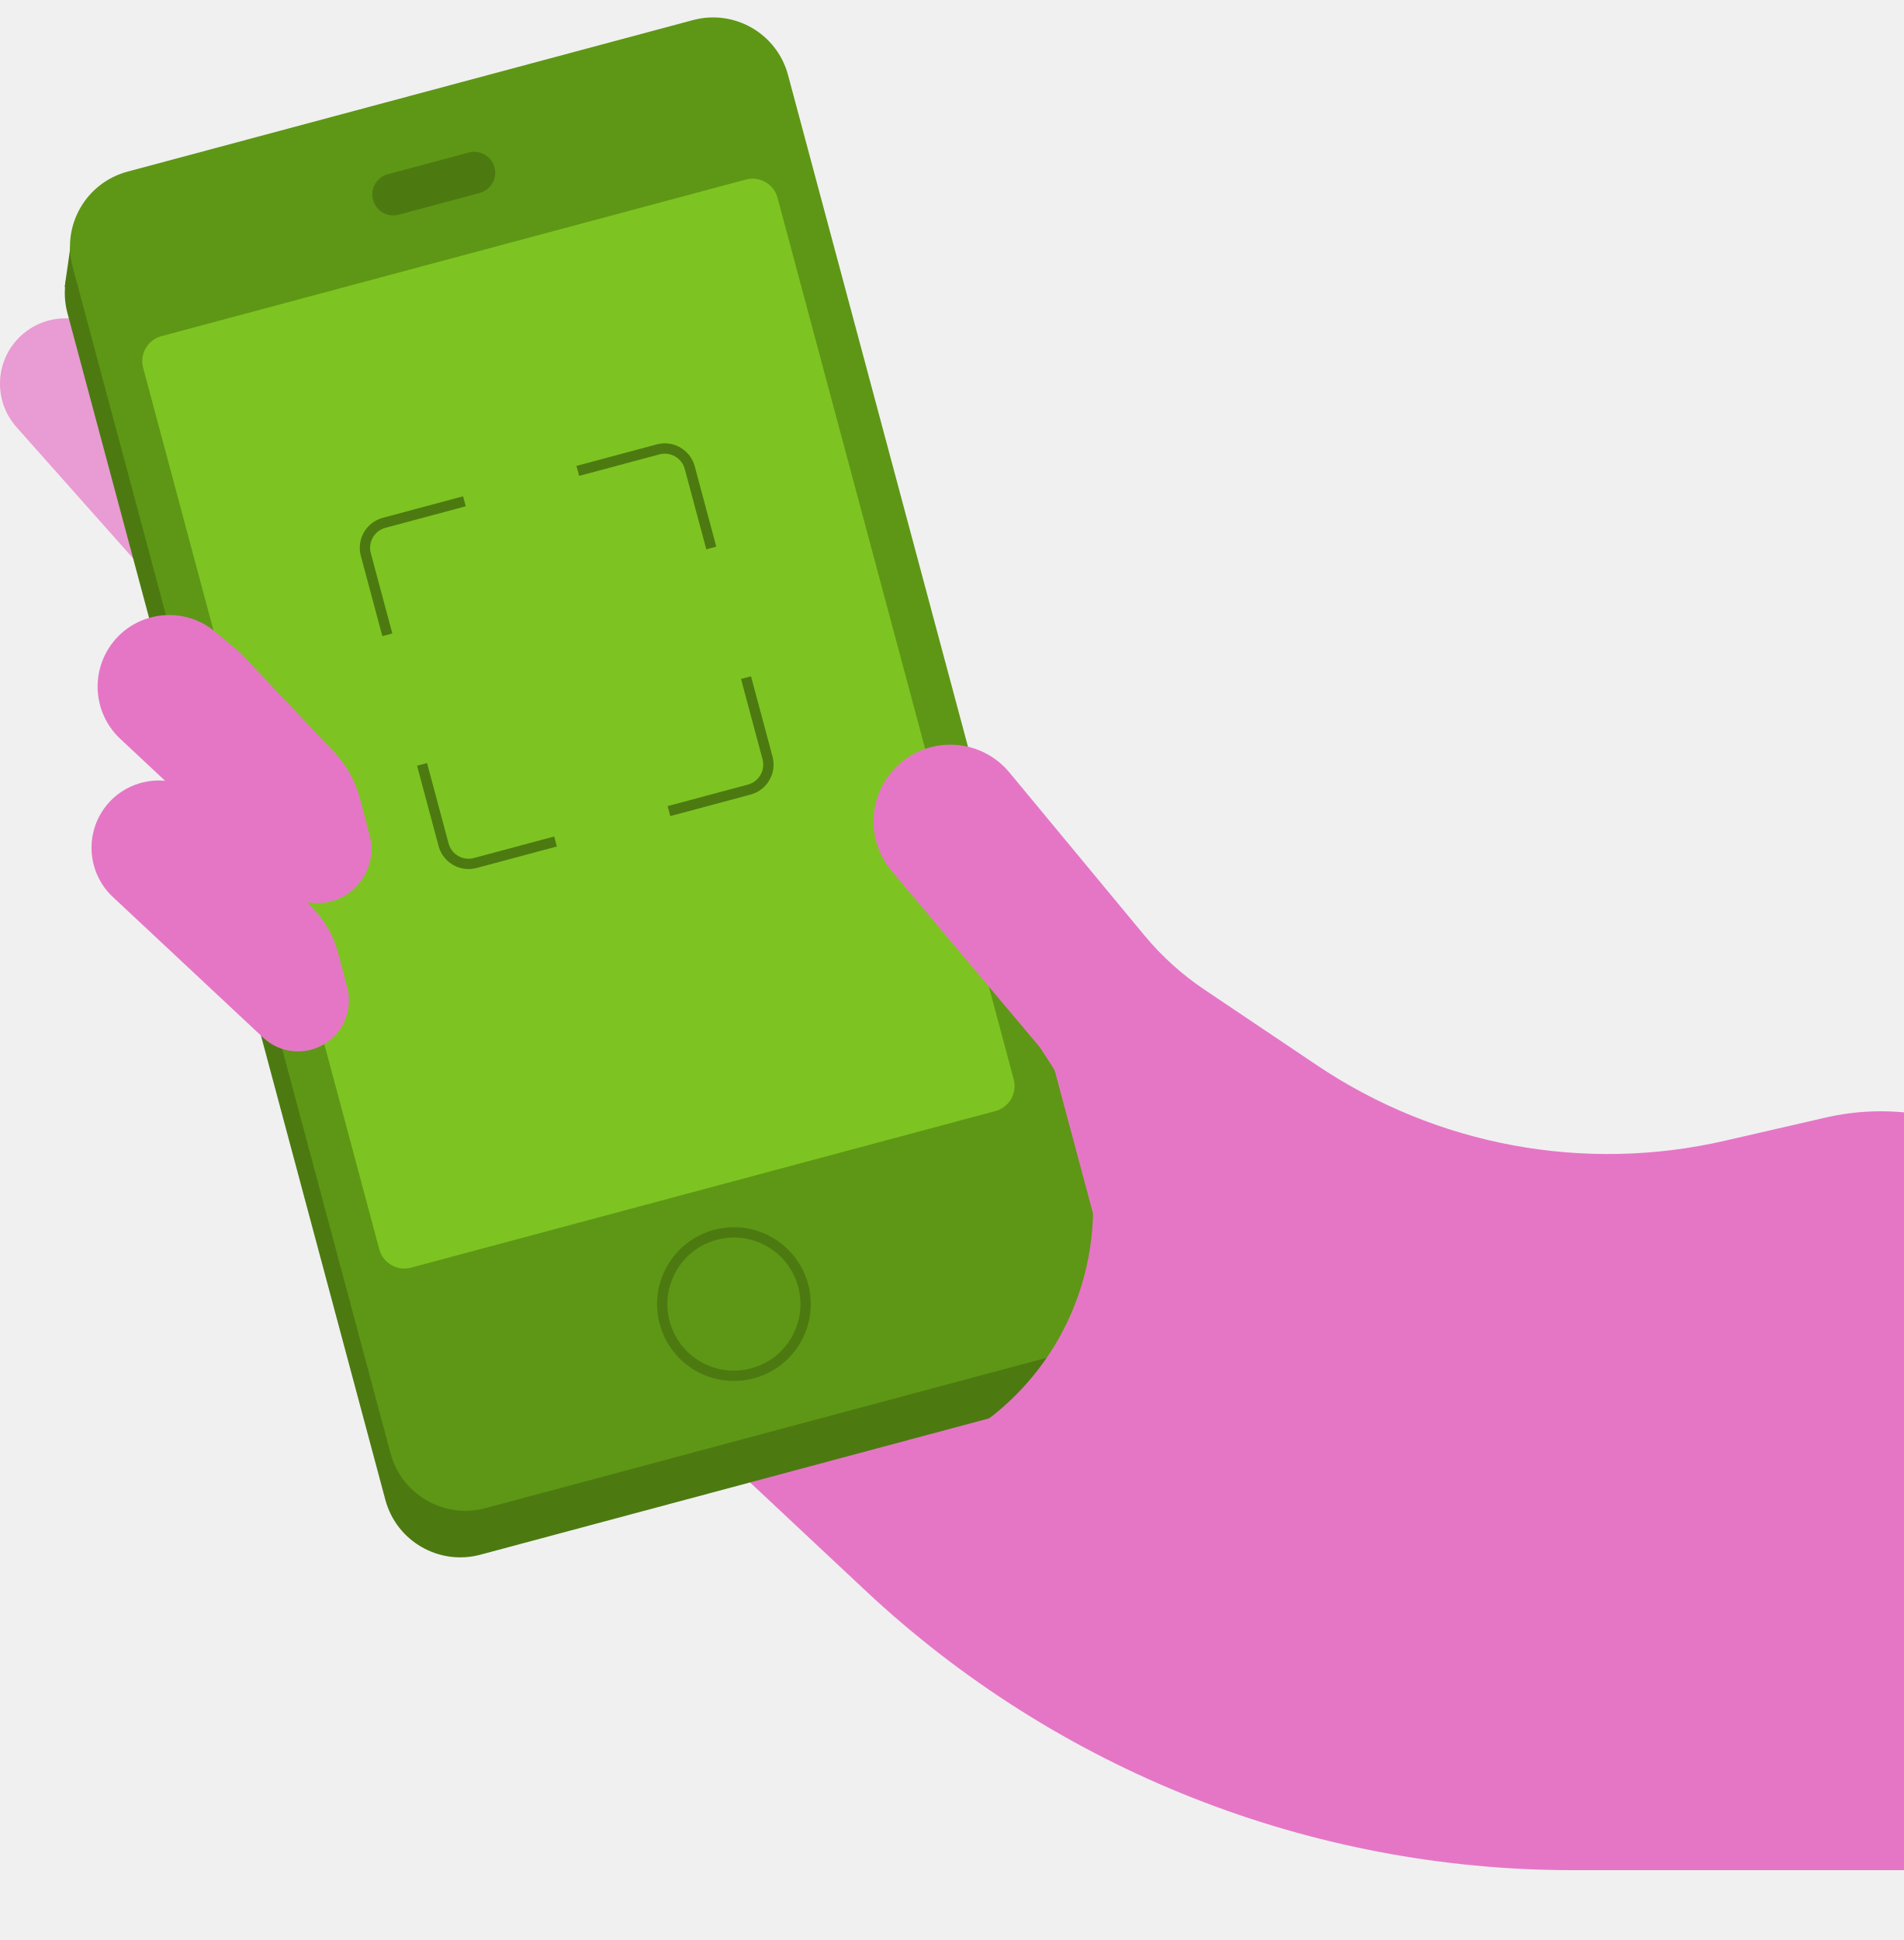
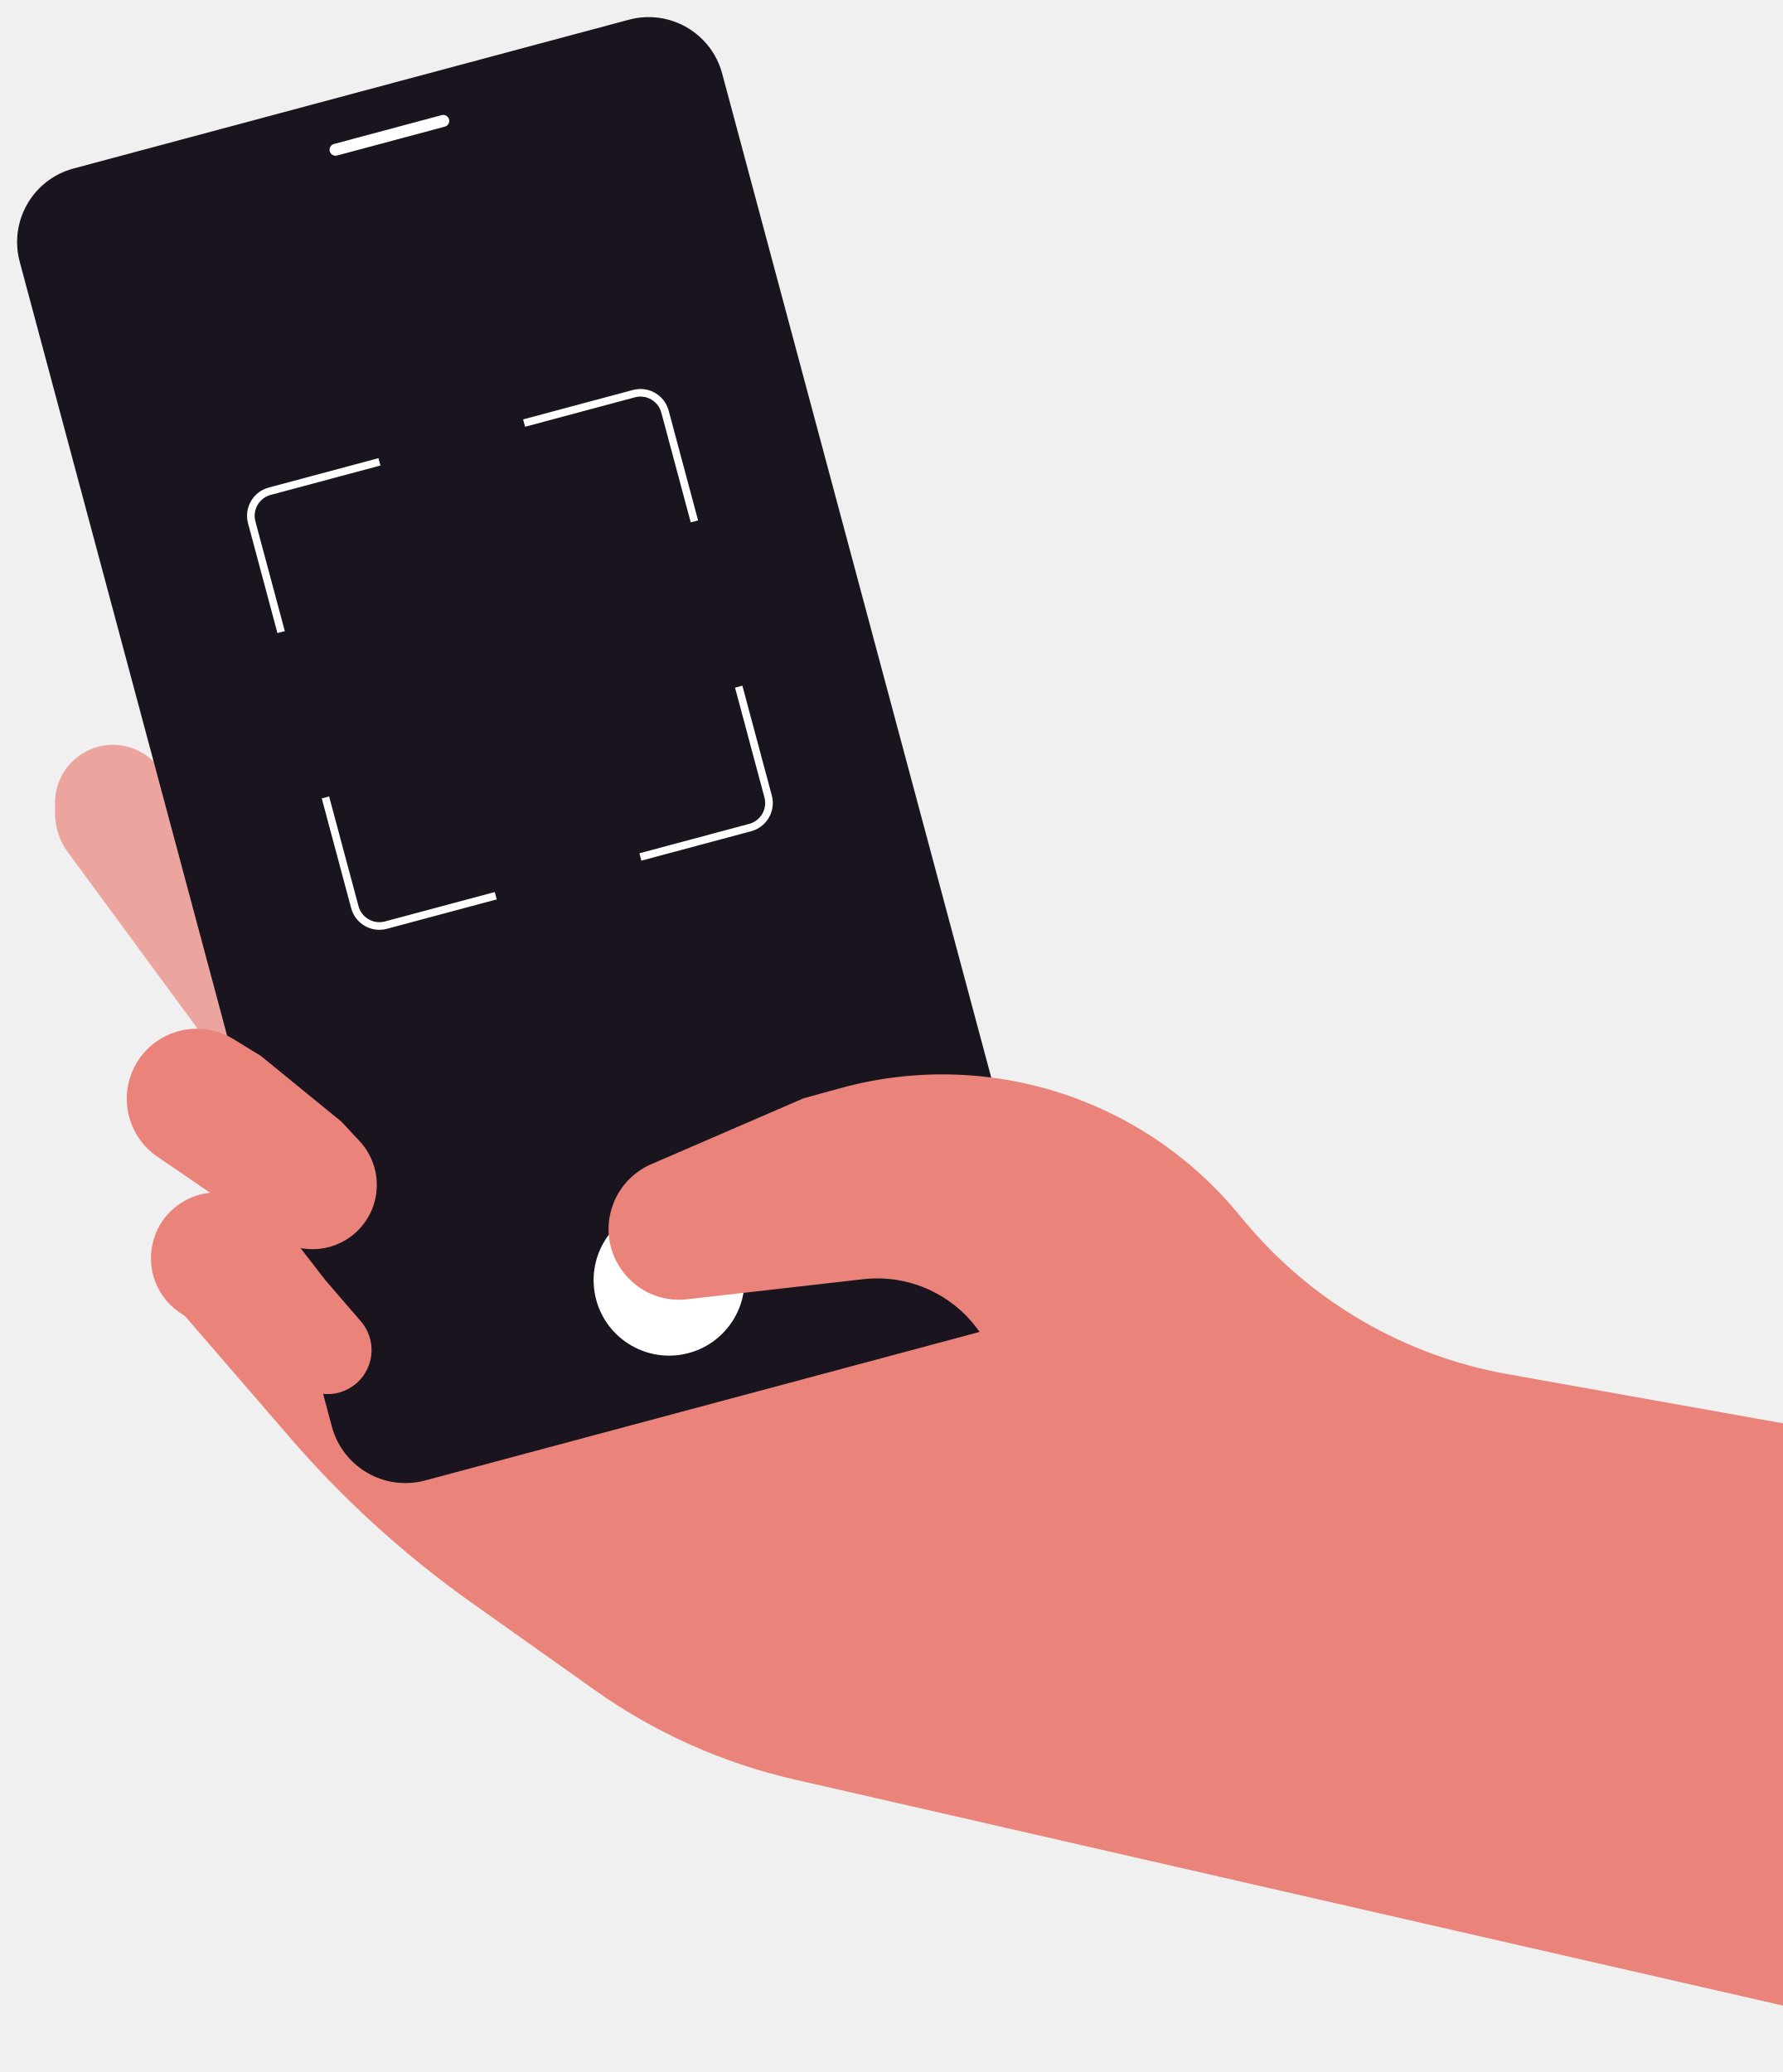
- <svg xmlns="http://www.w3.org/2000/svg" width="368" height="375" viewBox="0 0 368 375" fill="none">
-   <path d="M14 45L12.5 55.5L20.5 53L14 45Z" fill="#4C7A11" />
-   <path opacity="0.7" d="M15.25 61.817L16.49 62.08C19.13 62.639 21.545 63.968 23.43 65.898L60.164 103.513C66.359 109.856 65.374 120.243 58.097 125.308C52.133 129.459 44.007 128.495 39.18 123.063L3.189 82.564C1.135 80.252 0 77.267 0 74.174C0 66.144 7.395 60.152 15.25 61.817Z" fill="#E576C6" />
-   <path d="M358.569 276.279L344.748 273.324C312.659 266.464 274.144 268.951 251.896 244.831C235.136 226.661 222.513 202.468 218.049 201.863C210.655 200.86 165.546 180.959 137.033 172.37C133.607 171.338 130.089 170.681 126.536 170.257L91.958 166.134C79.232 164.616 67.051 171.757 62.158 183.603C57.62 194.591 60.357 207.242 69.033 215.37L167.31 307.449C204.375 342.176 253.263 361.5 304.054 361.5H376.605C381.51 361.5 386.39 362.198 391.099 363.574L407.671 368.415C420.549 372.177 434.341 366.747 441.198 355.215C449.428 341.371 444.993 323.482 431.248 315.086L384.906 286.782C376.782 281.82 367.878 278.269 358.569 276.279Z" fill="#E576C6" />
-   <rect width="137.617" height="267.455" rx="15" transform="matrix(-0.965926 0.258819 0.258819 0.965926 142.088 10.4434)" fill="#4C7A11" />
-   <path d="M84.001 293L78.501 286.5L92.499 291.501L84.001 293Z" fill="#4C7A11" />
-   <rect width="143.183" height="267.455" rx="15" transform="matrix(-0.965926 0.258819 0.258819 0.965926 148.464 0)" fill="#5E9715" />
-   <rect width="126.973" height="186.408" rx="5" transform="matrix(-0.965926 0.258819 0.258819 0.965926 149.027 33.4121)" fill="#7DC422" />
-   <path d="M111.704 91.026L127.228 86.866C129.896 86.152 132.637 87.735 133.352 90.402L137.512 105.926" stroke="#4C7A11" stroke-width="2" />
-   <path d="M89.784 96.9L74.26 101.059C71.593 101.774 70.01 104.516 70.724 107.183L74.884 122.708" stroke="#4C7A11" stroke-width="2" />
-   <path d="M129.325 156.787L144.849 152.627C147.516 151.912 149.099 149.171 148.385 146.503L144.225 130.979" stroke="#4C7A11" stroke-width="2" />
-   <path d="M107.404 162.659L91.88 166.819C89.213 167.534 86.471 165.951 85.756 163.284L81.596 147.759" stroke="#4C7A11" stroke-width="2" />
-   <rect width="24.314" height="8.105" rx="4.052" transform="matrix(-0.965926 0.258819 0.258819 0.965926 94.5513 28.4307)" fill="#4C7A11" />
-   <circle r="13.859" transform="matrix(-0.965926 0.258819 0.258819 0.965926 141.892 252.081)" stroke="#4C7A11" stroke-width="2" />
-   <path d="M195.147 149.316L221.234 180.794C224.578 184.829 228.485 188.362 232.835 191.285L254.645 205.939C277.771 221.476 306.296 226.75 333.448 220.509L352.99 216.017C364.198 213.44 375.962 215.021 386.093 220.466L402.499 229.283C418.747 238.016 423.758 258.957 413.221 274.098C407.354 282.529 397.677 287.489 387.407 287.329L270 285.5L195.482 286.952C193.859 286.983 192.259 286.564 190.86 285.741L187.215 283.597C185.646 282.674 184.967 280.756 185.606 279.05C185.863 278.365 186.315 277.77 186.906 277.339L189.425 275.5L192 273.585C212.692 257.097 217.449 227.576 202.983 205.422L201.025 202.424L172.365 168.333C167.164 162.146 167.871 152.935 173.955 147.614C180.24 142.119 189.82 142.888 195.147 149.316Z" fill="#E576C6" />
-   <path d="M64.635 145.419L46.388 126.114L41.559 122.091C34.88 116.526 24.782 118.429 20.587 126.045C17.534 131.588 18.632 138.497 23.254 142.821L54.186 171.759C57.65 175 62.86 175.507 66.883 172.994C70.779 170.562 72.635 165.873 71.459 161.433L69.558 154.261C68.681 150.949 66.988 147.909 64.635 145.419Z" fill="#E576C6" />
-   <path d="M60.711 175.818L43.556 157.668L39.017 153.886C32.737 148.654 23.245 150.444 19.301 157.603C16.43 162.815 17.463 169.31 21.808 173.375L50.888 200.581C54.144 203.627 59.042 204.104 62.825 201.742C66.488 199.455 68.232 195.047 67.126 190.873L65.34 184.13C64.515 181.016 62.924 178.159 60.711 175.818Z" fill="#E576C6" />
+ <svg xmlns="http://www.w3.org/2000/svg" width="351" height="408" viewBox="0 0 351 408" fill="none">
+   <path opacity="0.7" d="M10.839 160.108V158.073C10.839 150.824 17.515 145.415 24.607 146.918C28.768 147.8 32.092 150.924 33.23 155.022L51 219L13.377 167.84C11.728 165.599 10.839 162.89 10.839 160.108Z" fill="#EA847A" />
+   <path d="M368.013 350.542L345.193 339.381C317.988 326.075 282.553 324.174 259.463 304.579C237.616 286.039 219.321 257.654 214.5 257C207.285 256.022 137.452 276.228 126.066 279.543C124.99 279.857 123.958 280.143 122.874 280.429L84.392 290.578C80.91 291.496 77.216 291.151 73.966 289.603C70.456 287.931 67.718 284.98 66.315 281.355L62.5 271.5L35 257.5L57.155 283.153C67.68 295.34 79.638 306.211 92.77 315.53L117.073 332.778C128.909 341.177 142.281 347.166 156.429 350.403L352.223 395.197C372.588 399.856 388.67 377.928 378.107 359.904C375.737 355.859 372.226 352.602 368.013 350.542Z" fill="#EA847A" />
+   <rect width="143.183" height="267.455" rx="15" transform="matrix(-0.965926 0.258819 0.258819 0.965926 138.304 0)" fill="#19141E" />
+   <path d="M103.188 83.308L124.803 77.517C127.47 76.802 130.212 78.385 130.926 81.052L136.718 102.667" stroke="white" stroke-width="1.5" />
+   <path d="M74.709 90.94L53.094 96.731C50.427 97.446 48.844 100.188 49.559 102.855L55.35 124.47" stroke="white" stroke-width="1.5" />
+   <path d="M126.081 168.746L147.696 162.954C150.363 162.24 151.946 159.498 151.231 156.831L145.44 135.216" stroke="white" stroke-width="1.5" />
+   <path d="M97.602 176.376L75.987 182.168C73.32 182.883 70.578 181.3 69.863 178.632L64.071 157.017" stroke="white" stroke-width="1.5" />
+   <rect width="24.314" height="2.353" rx="1.176" transform="matrix(-0.965926 0.258819 0.258819 0.965926 88.104 22.3623)" fill="white" />
+   <circle r="14.859" transform="matrix(-0.965926 0.258819 0.258819 0.965926 131.731 252.081)" fill="white" />
+   <path d="M169.935 251.89L135.319 255.839C124.818 257.038 116.867 246.552 120.855 236.764C122.23 233.39 124.873 230.69 128.216 229.243L158.25 216.25L165.573 214.243C182.646 209.563 200.821 211.03 216.923 218.385C227.177 223.069 236.253 229.989 243.484 238.636L245.182 240.667C258.326 256.385 276.585 266.974 296.756 270.575L360.768 282.004C366.747 283.071 372.519 285.079 377.871 287.951L405.486 302.772C421.117 311.162 425.936 331.305 415.793 345.86C408.977 355.642 396.966 360.391 385.304 357.917L276.51 334.83C269.2 333.279 261.787 332.258 254.329 331.775L219.8 329.539C218.32 329.443 216.884 329.002 215.605 328.251L211.539 325.862C209.91 324.905 209.205 322.915 209.87 321.146C210.136 320.436 210.605 319.819 211.219 319.372L213.836 317.464L215.653 316.115C216.192 315.714 216.89 315.595 217.532 315.794C219.329 316.35 220.898 314.45 220.012 312.79L194.35 264.708C189.612 255.831 179.932 250.749 169.935 251.89Z" fill="#EA847A" />
+   <path d="M67.223 220.87L51.358 207.92L45.958 204.608C38.569 200.076 28.881 203.404 25.836 211.52C23.606 217.463 25.721 224.162 30.961 227.746L54.384 243.772C59.469 247.251 66.322 246.563 70.614 242.141C75.311 237.3 75.388 229.627 70.788 224.693L67.223 220.87Z" fill="#EA847A" />
+   <path d="M64 252L56.039 241.724C54.731 240.036 53.083 238.643 51.201 237.634L48.795 236.345C41.618 232.498 32.714 236.148 30.301 243.925C28.531 249.63 30.891 255.805 36.014 258.876L60.044 273.28C63.383 275.282 67.648 274.809 70.468 272.124C73.81 268.942 74.071 263.699 71.06 260.202L64 252Z" fill="#EA847A" />
</svg>
